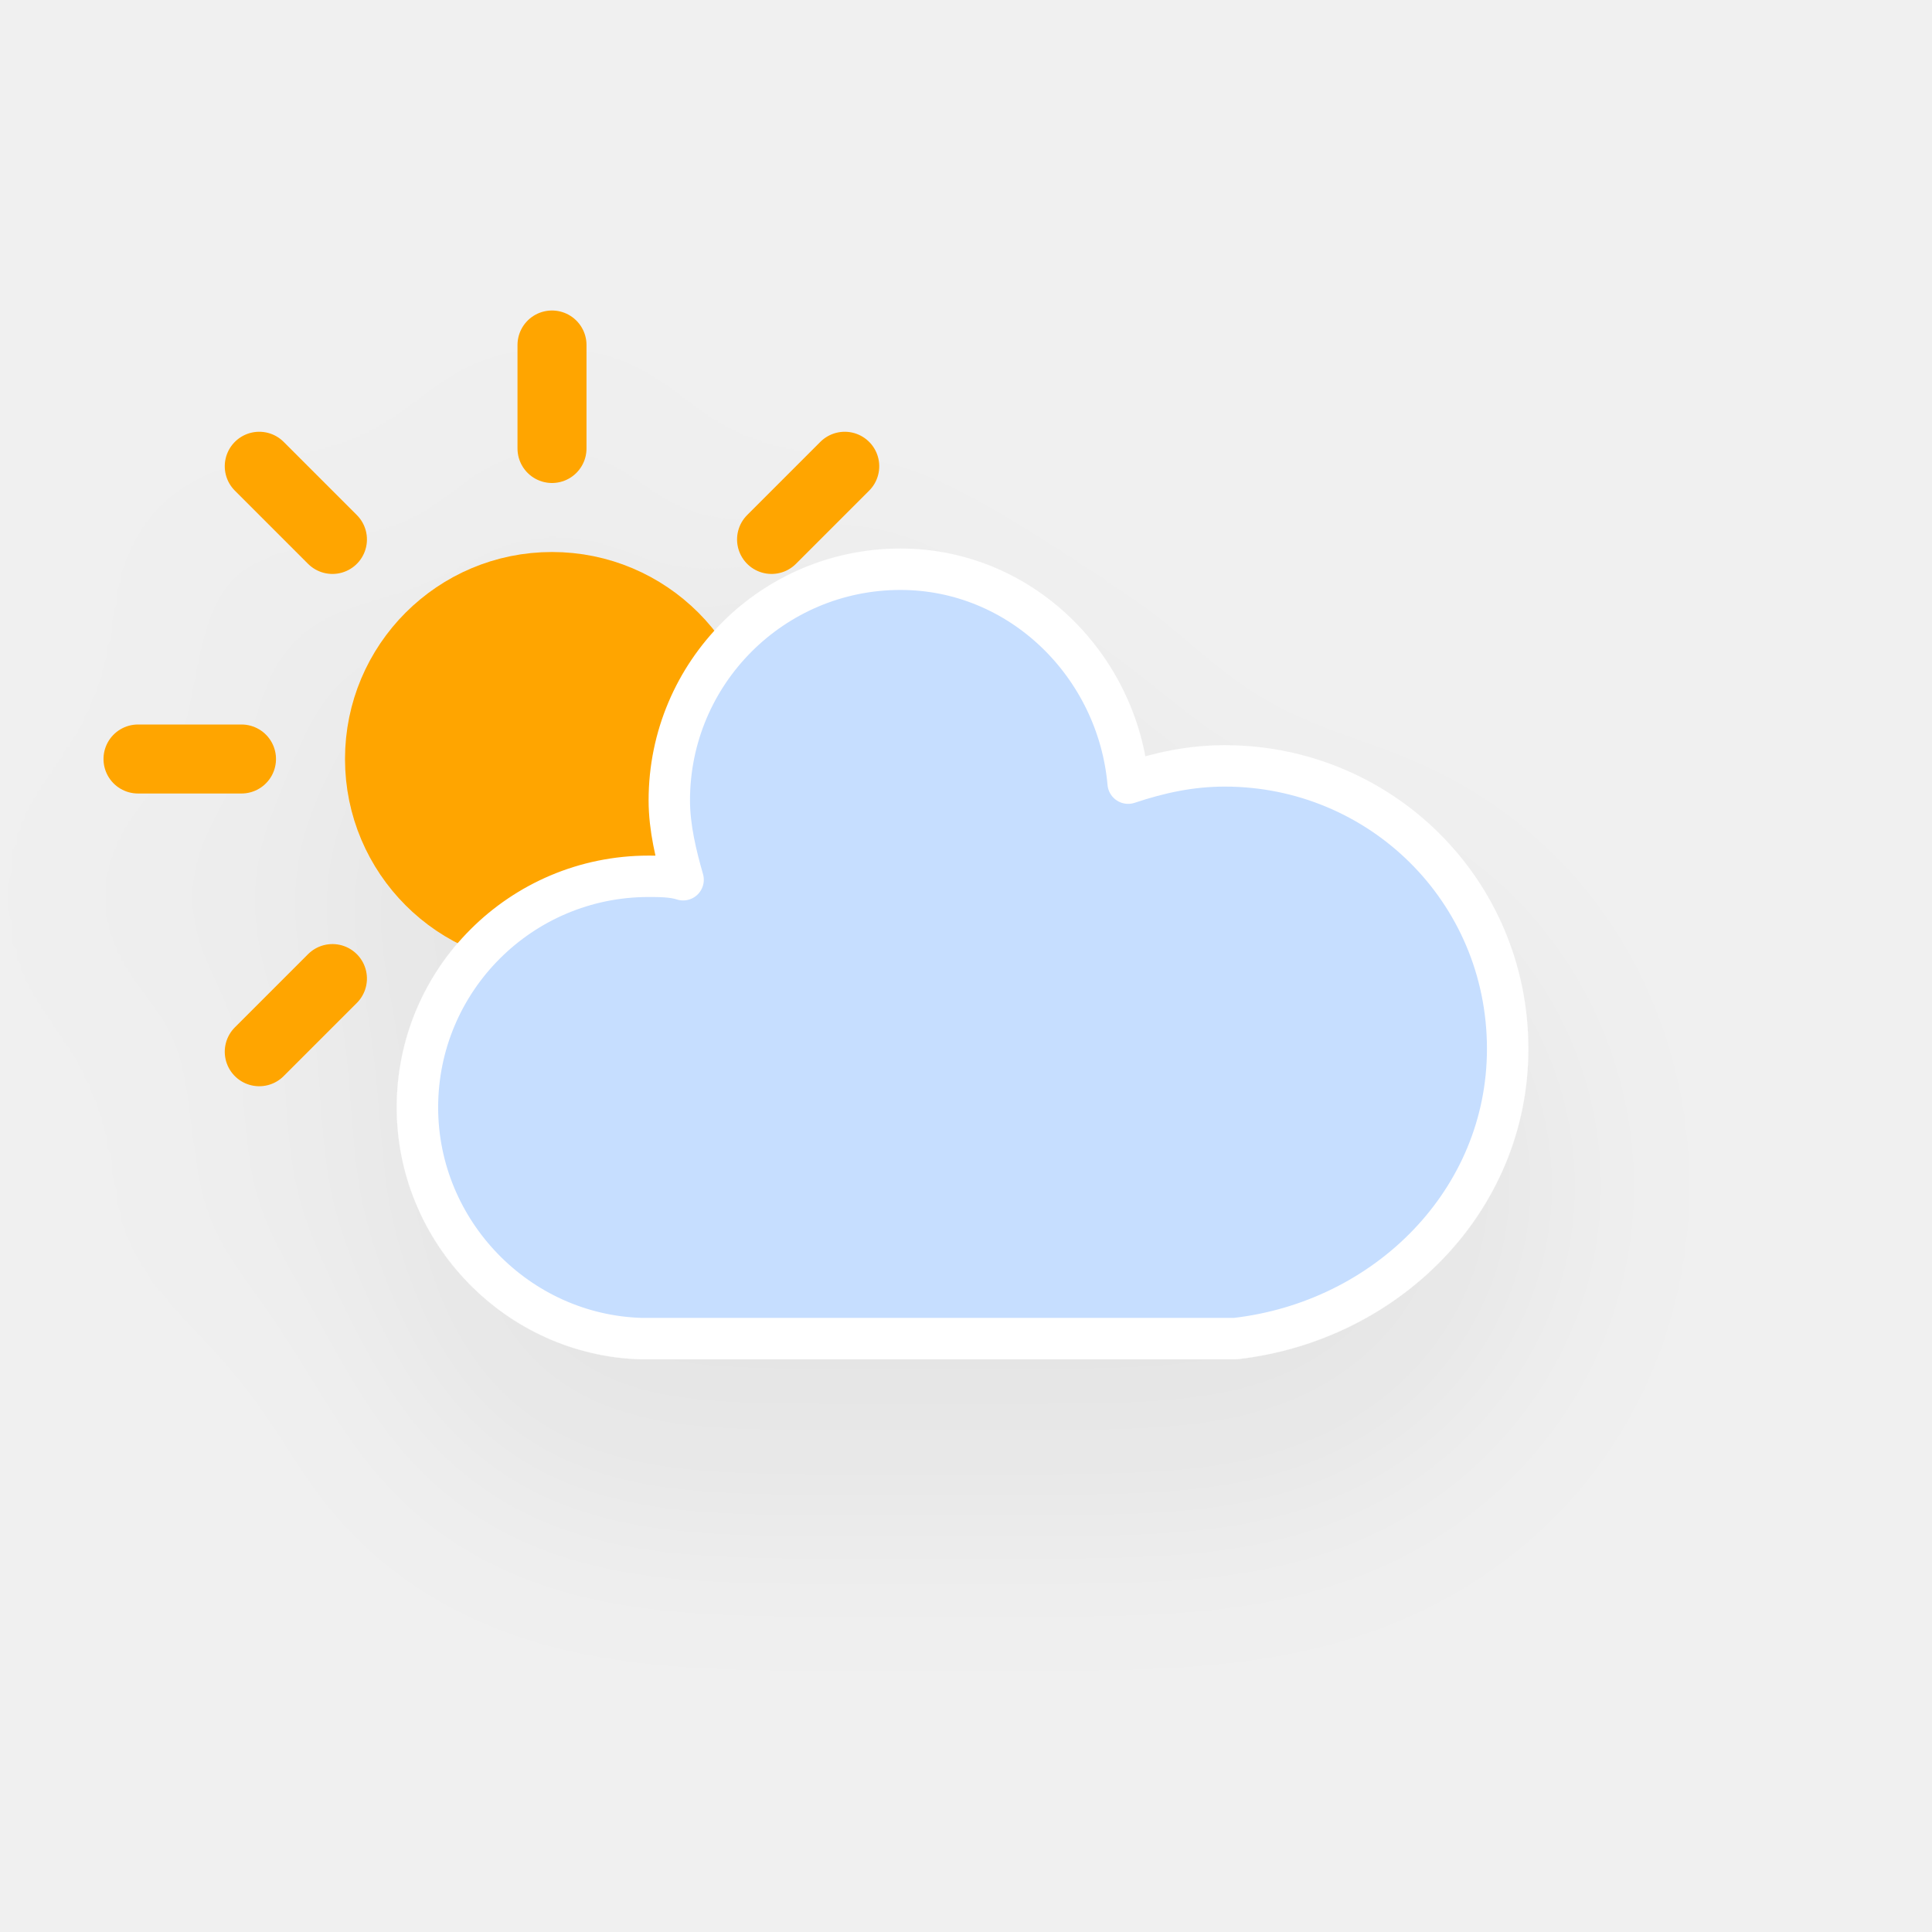
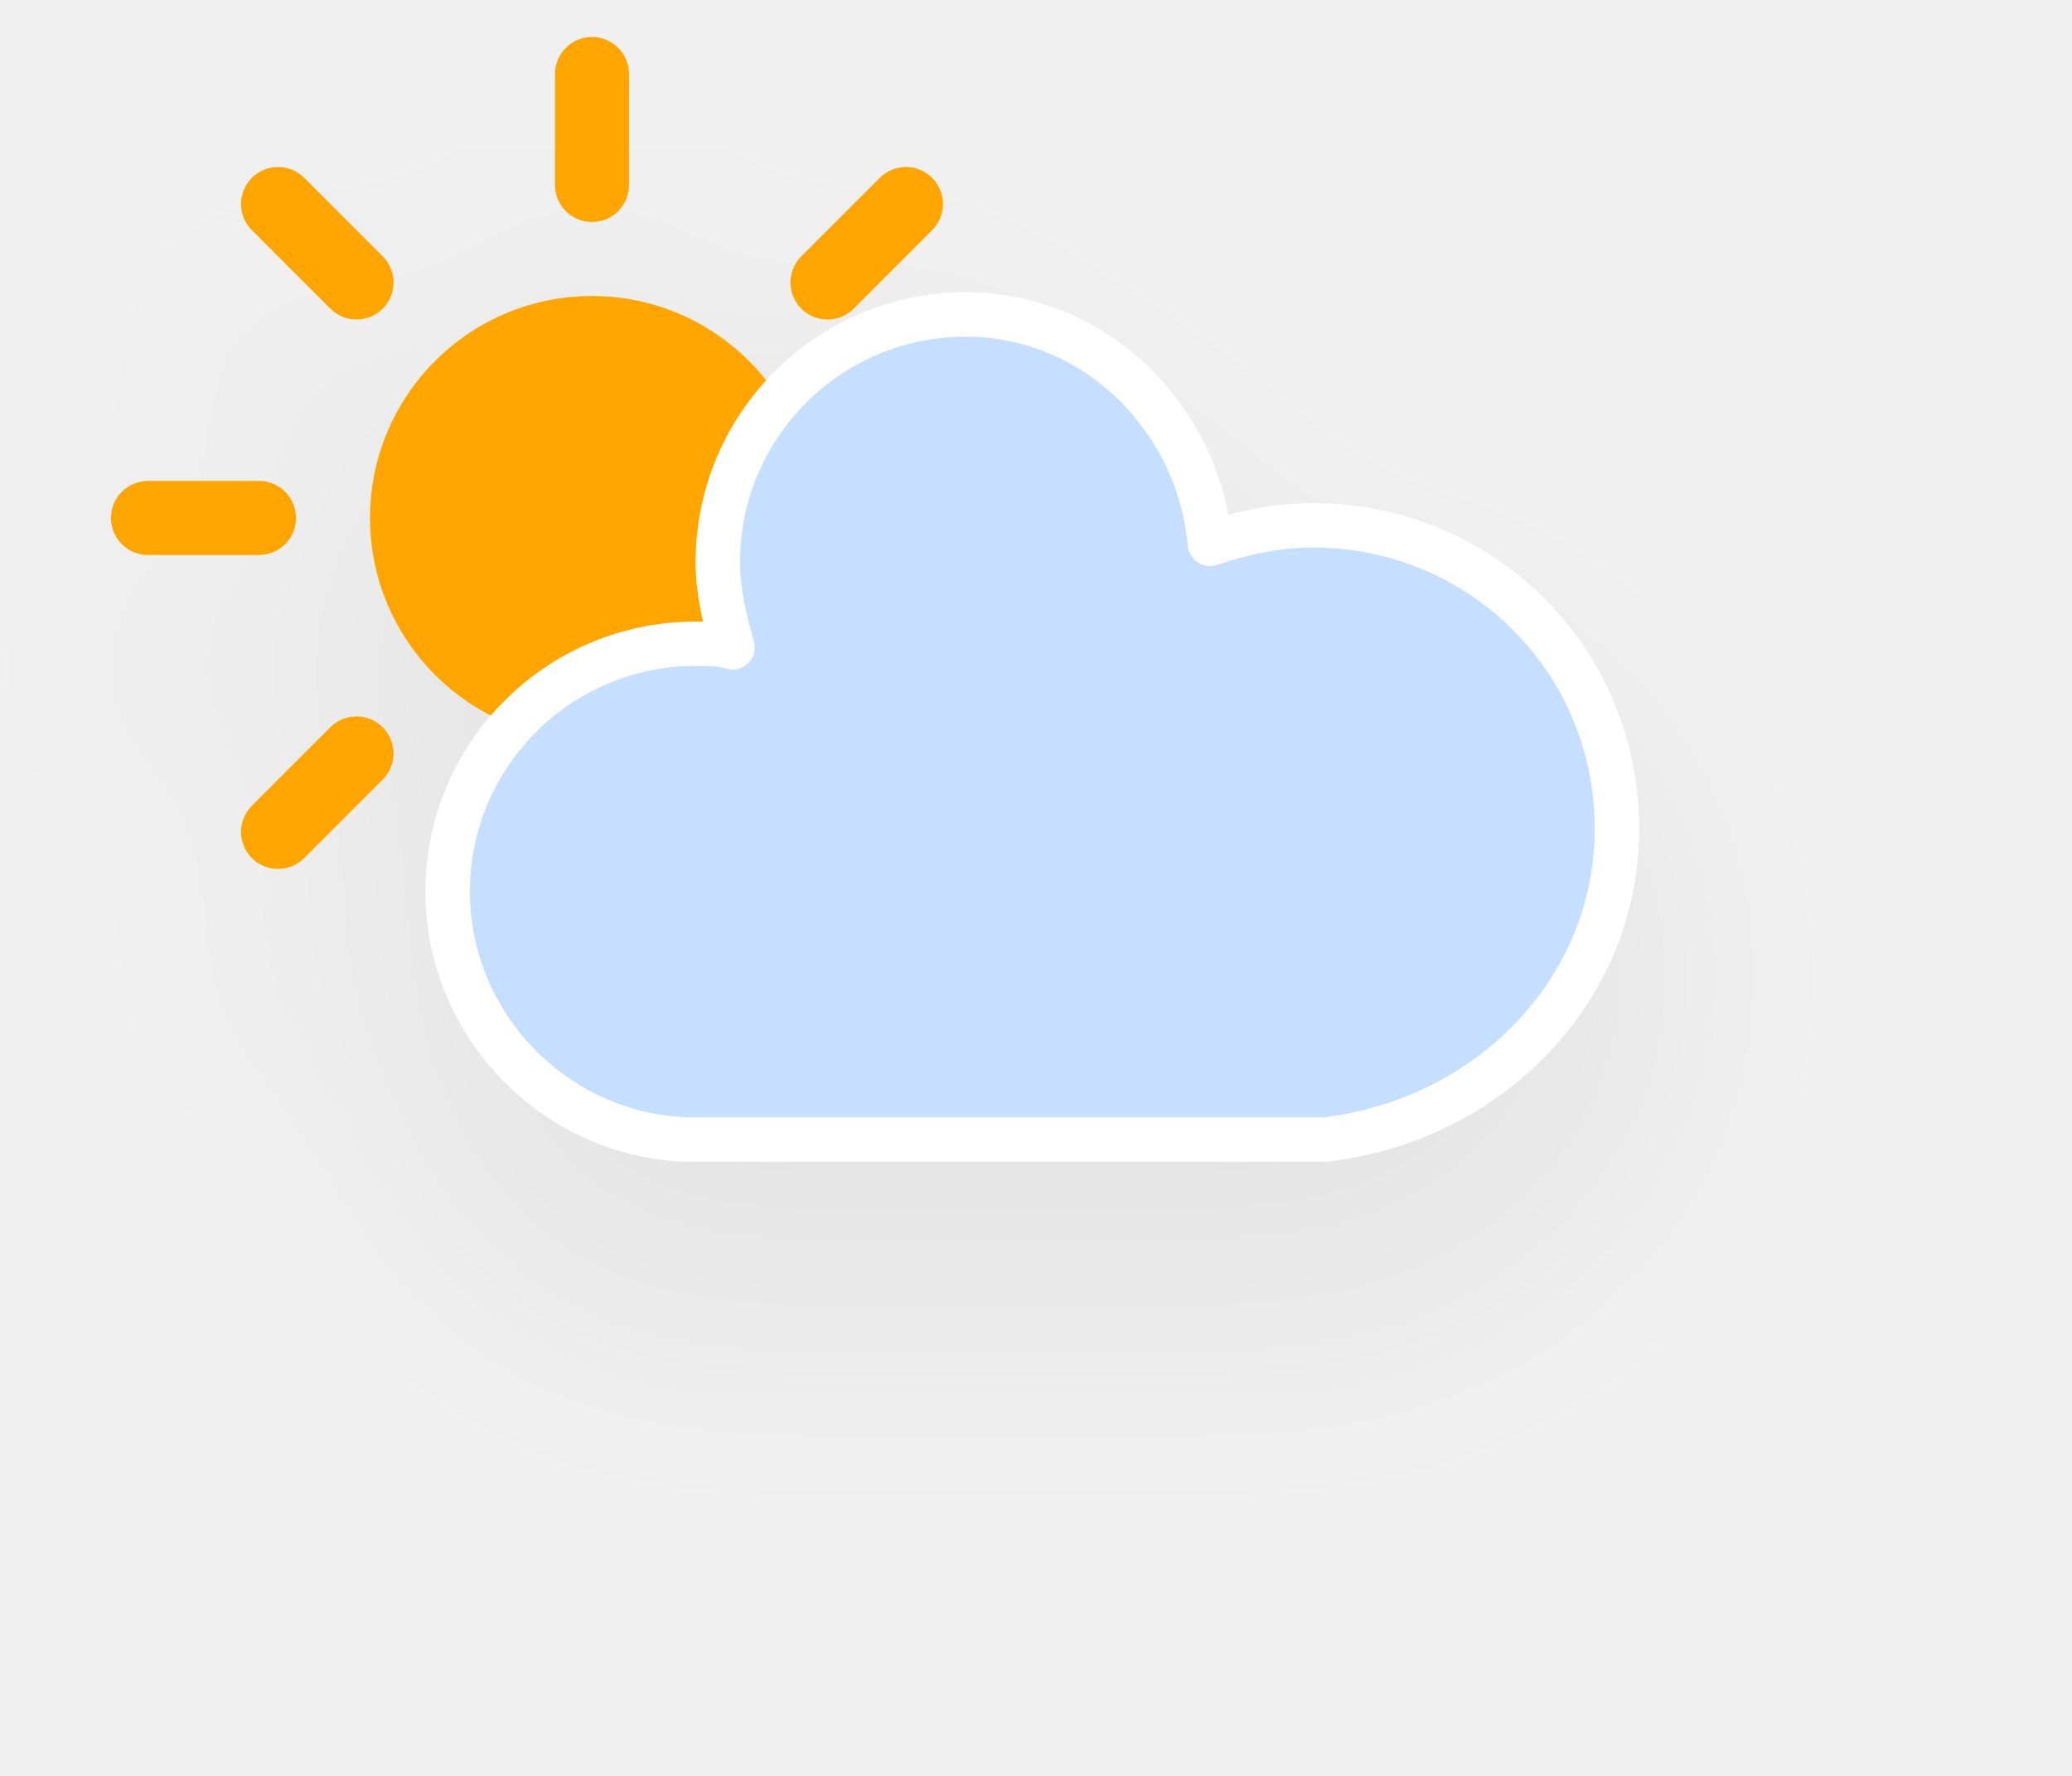
- <svg xmlns="http://www.w3.org/2000/svg" width="56" height="56" version="1.1">
+ <svg xmlns="http://www.w3.org/2000/svg" width="56" height="48" version="1.1">
  <defs>
    <filter id="blur" x="-.207" y="-.285" width="1.403" height="1.694">
      <feGaussianBlur in="SourceAlpha" stdDeviation="3" />
      <feOffset dx="0" dy="4" result="offsetblur" />
      <feComponentTransfer>
        <feFuncA slope="0.05" type="linear" />
      </feComponentTransfer>
      <feMerge>
        <feMergeNode />
        <feMergeNode in="SourceGraphic" />
      </feMerge>
    </filter>
  </defs>
-   <g transform="translate(-4 -4)" filter="url(#blur)">
+   <g transform="translate(-4,-12)" filter="url(#blur)">
    <g transform="translate(20,10)">
      <g transform="translate(0,16)">
        <g class="am-weather-sun">
          <line transform="translate(0,9)" y2="3" fill="none" stroke="#ffa500" stroke-linecap="round" stroke-width="2" />
          <g transform="rotate(45)">
            <line transform="translate(0,9)" y2="3" fill="none" stroke="#ffa500" stroke-linecap="round" stroke-width="2" />
          </g>
          <g transform="rotate(90)">
            <line transform="translate(0,9)" y2="3" fill="none" stroke="#ffa500" stroke-linecap="round" stroke-width="2" />
          </g>
          <g transform="rotate(135)">
            <line transform="translate(0,9)" y2="3" fill="none" stroke="#ffa500" stroke-linecap="round" stroke-width="2" />
          </g>
          <g transform="scale(-1)">
            <line transform="translate(0,9)" y2="3" fill="none" stroke="#ffa500" stroke-linecap="round" stroke-width="2" />
          </g>
          <g transform="rotate(225)">
            <line transform="translate(0,9)" y2="3" fill="none" stroke="#ffa500" stroke-linecap="round" stroke-width="2" />
          </g>
          <g transform="rotate(-90)">
            <line transform="translate(0,9)" y2="3" fill="none" stroke="#ffa500" stroke-linecap="round" stroke-width="2" />
          </g>
          <g transform="rotate(-45)">
            <line transform="translate(0,9)" y2="3" fill="none" stroke="#ffa500" stroke-linecap="round" stroke-width="2" />
          </g>
        </g>
        <circle r="5" fill="#ffa500" stroke="#ffa500" stroke-width="2" />
      </g>
      <g class="am-weather-cloud-2">
        <path transform="translate(-20,-11)" d="m47.7 35.4c0-4.6-3.7-8.2-8.2-8.2-1 0-1.9 0.2-2.8 0.5-0.3-3.4-3.1-6.2-6.6-6.2-3.7 0-6.7 3-6.7 6.7 0 0.8 0.2 1.6 0.4 2.3-0.3-0.1-0.7-0.1-1-0.1-3.7 0-6.7 3-6.7 6.7 0 3.6 2.9 6.6 6.5 6.7h17.2c4.4-0.5 7.9-4 7.9-8.4z" fill="#c6deff" stroke="#fff" stroke-linejoin="round" stroke-width="1.2" />
      </g>
    </g>
  </g>
</svg>
